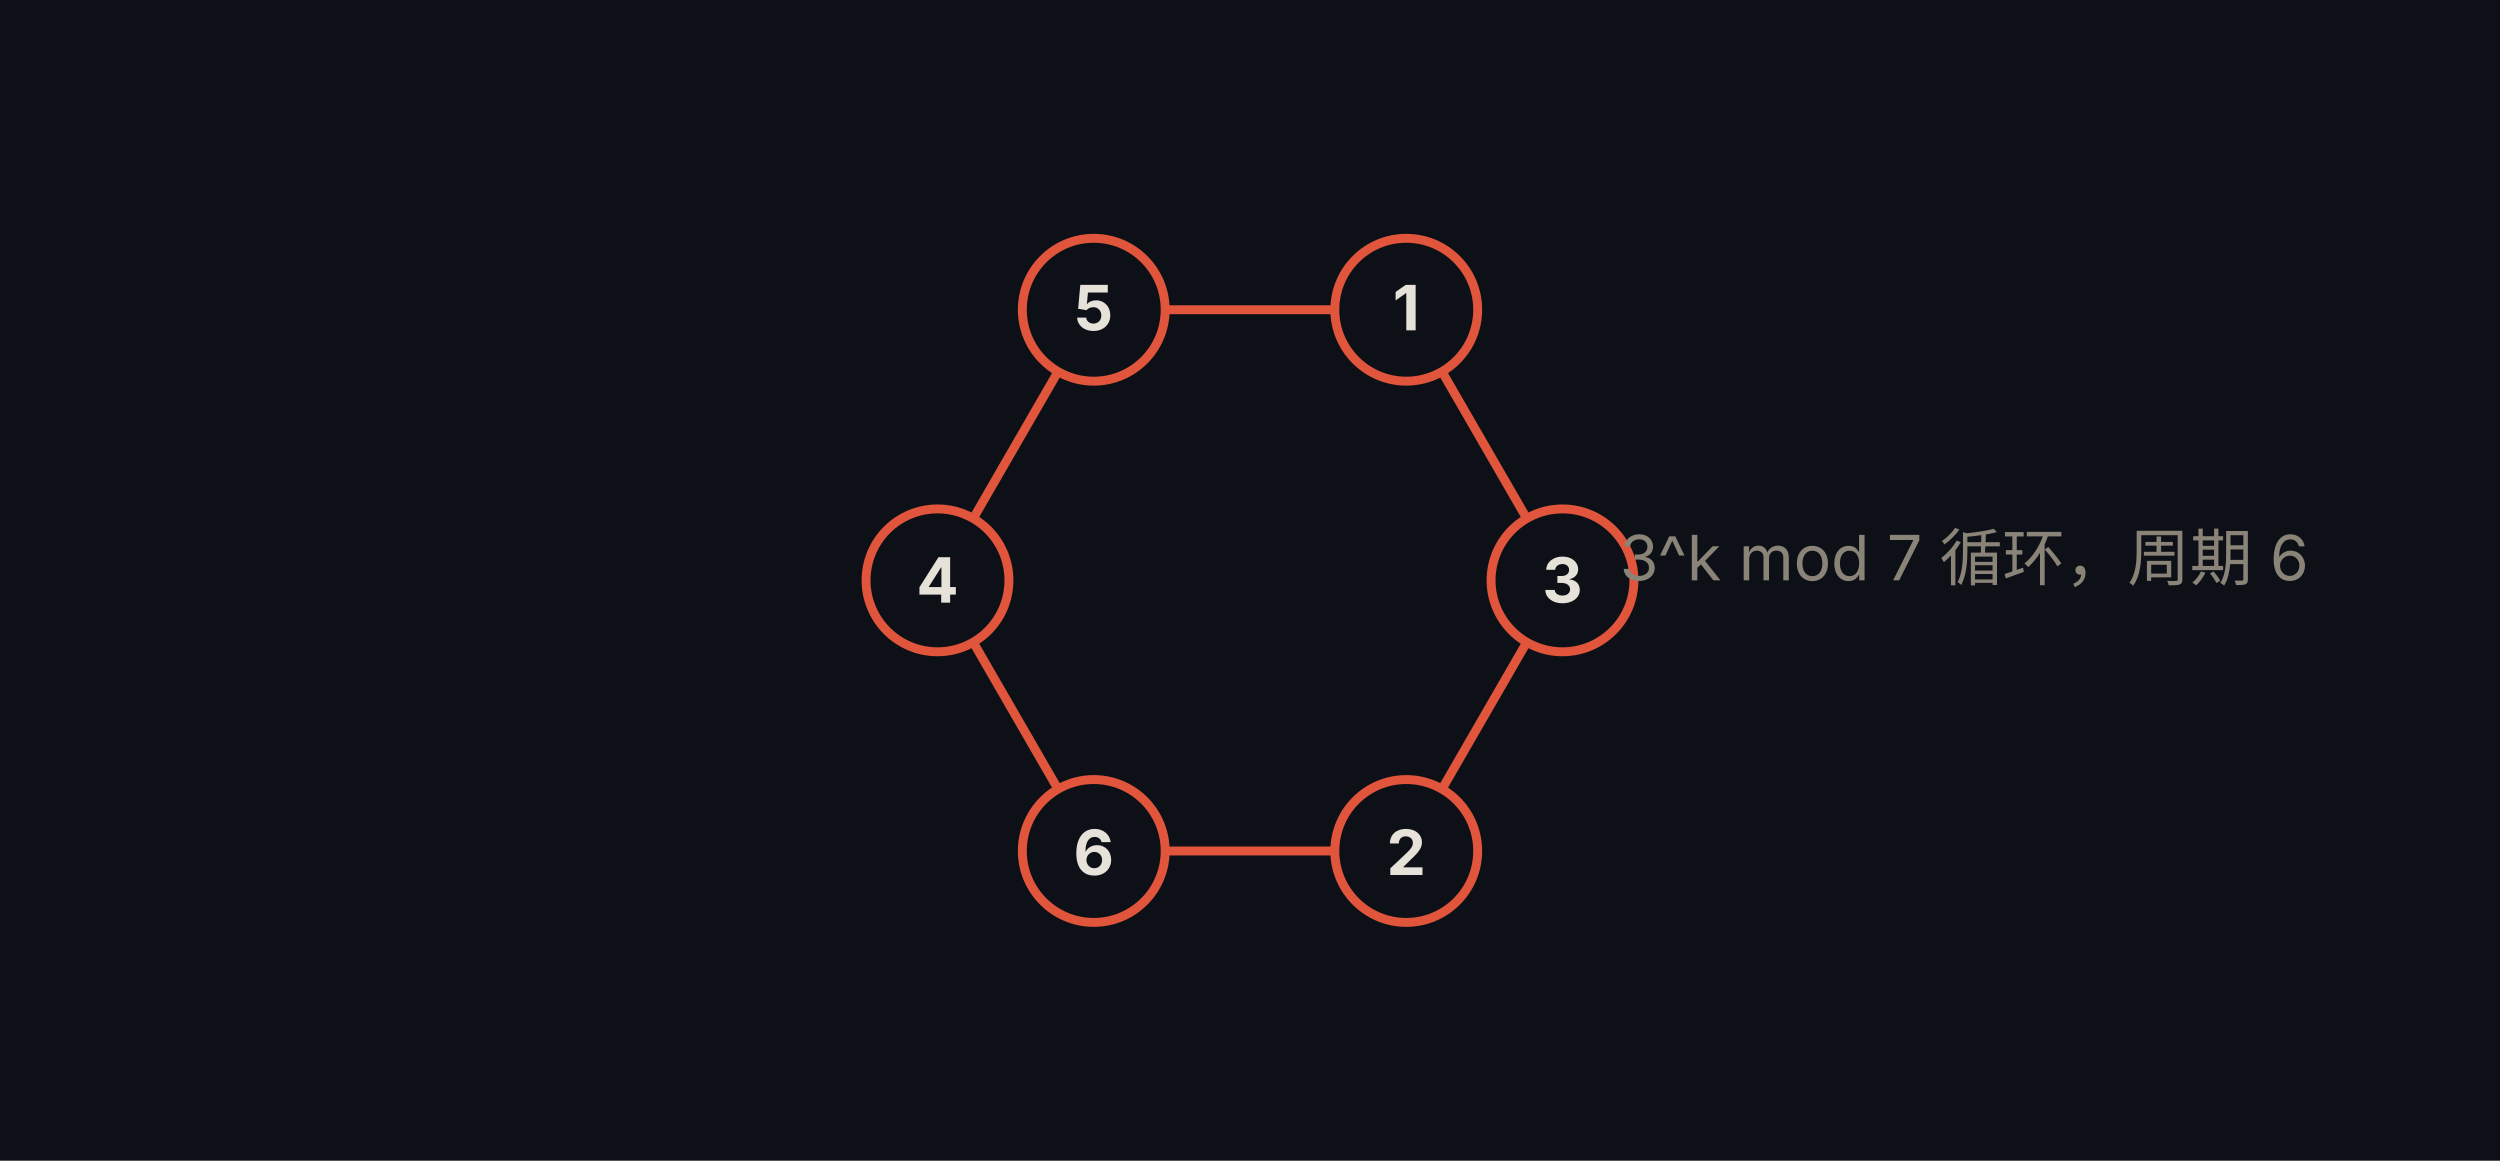
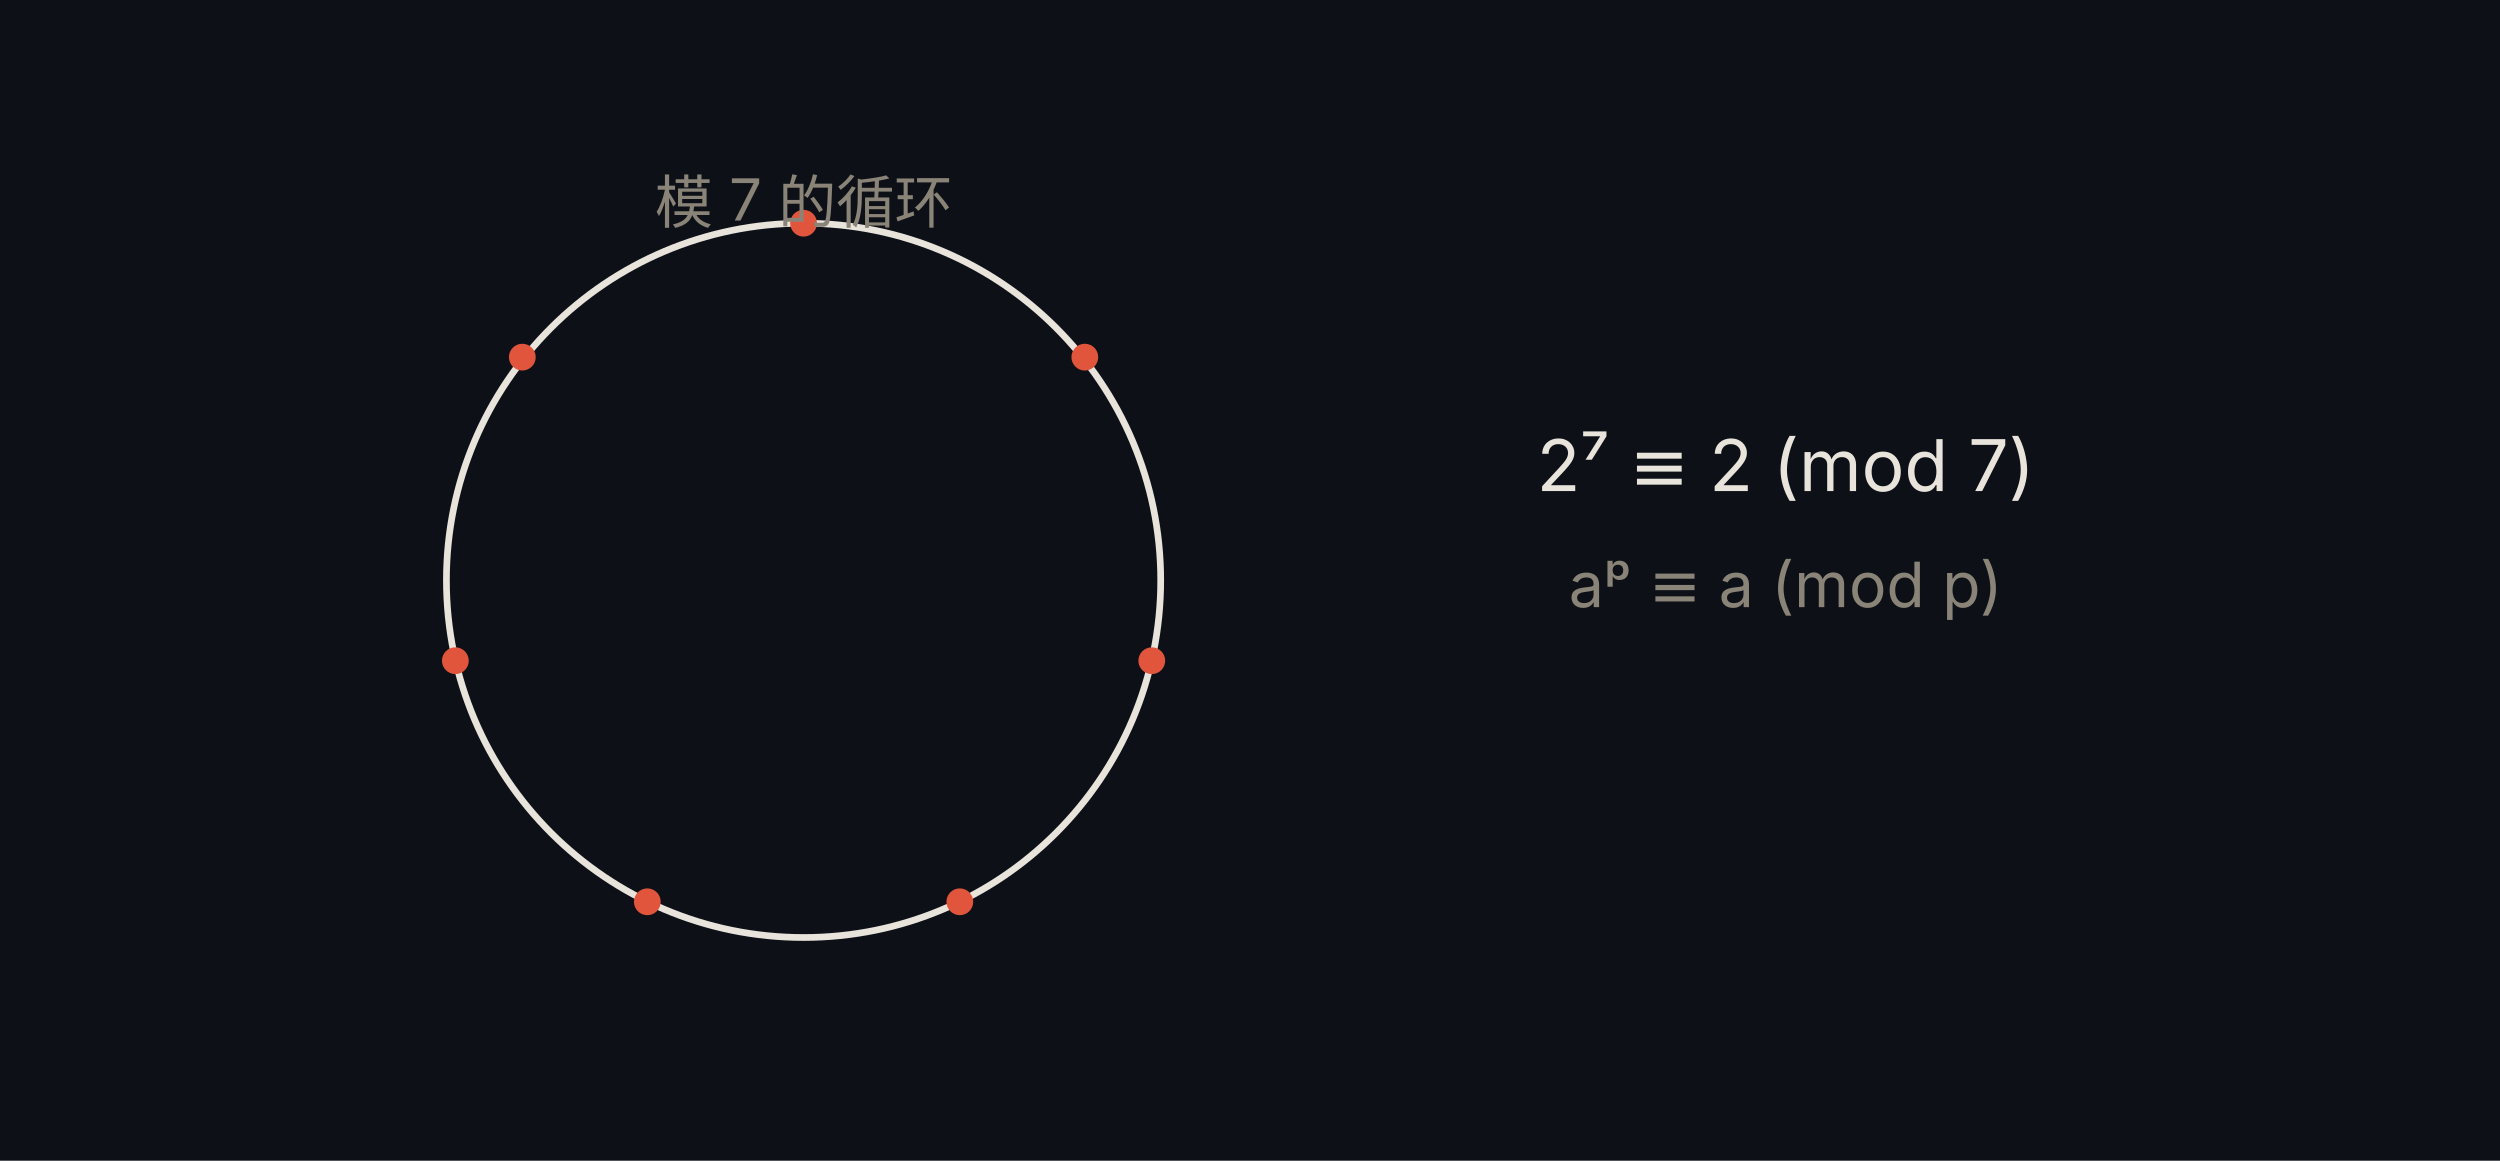
- <svg xmlns="http://www.w3.org/2000/svg" width="560" height="260" viewBox="0 0 560 260" role="img" aria-label="费马小定理循环">
+ <svg xmlns="http://www.w3.org/2000/svg" width="560" height="260" viewBox="0 0 560 260" role="img">
  <rect width="560" height="260" fill="#0D1117" />
-   <g fill="none" stroke="#8A8377" stroke-width="1.5">
-     <polygon points="350,130 315,190.62 245,190.62 210,130 245,69.38 315,69.38" />
-   </g>
-   <g stroke="#E0553B" stroke-width="2" fill="none" marker-end="url(#none)">
-     <path d="M350 130 L315 190.62" />
-     <path d="M315 190.62 L245 190.62" />
-     <path d="M245 190.62 L210 130" />
-     <path d="M210 130 L245 69.38" />
-     <path d="M245 69.38 L315 69.38" />
-     <path d="M315 69.38 L350 130" />
-   </g>
-   <g fill="#0D1117" stroke="#E0553B" stroke-width="2">
-     <circle cx="350" cy="130" r="16" />
-     <circle cx="315" cy="190.62" r="16" />
-     <circle cx="245" cy="190.62" r="16" />
-     <circle cx="210" cy="130" r="16" />
-     <circle cx="245" cy="69.38" r="16" />
-     <circle cx="315" cy="69.38" r="16" />
-   </g>
-   <g fill="#E6E1D9" font-family="Inter, -apple-system, BlinkMacSystemFont, 'Segoe UI', sans-serif" font-size="14" font-weight="700" text-anchor="middle">
-     <text x="350" y="135">3</text>
-     <text x="315" y="196">2</text>
-     <text x="245" y="196">6</text>
-     <text x="210" y="135">4</text>
-     <text x="245" y="74">5</text>
-     <text x="315" y="74">1</text>
-   </g>
-   <text x="440" y="130" fill="#8A8377" font-family="Inter, -apple-system, BlinkMacSystemFont, 'Segoe UI', sans-serif" font-size="14" text-anchor="middle">3^k mod 7 循环，周期 6</text>
+   <circle cx="180" cy="130" r="80" fill="none" stroke="#E8E4DC" stroke-width="1.5" />
+   <circle cx="180" cy="50" r="3" fill="#E0553B" />
+   <circle cx="243" cy="80" r="3" fill="#E0553B" />
+   <circle cx="258" cy="148" r="3" fill="#E0553B" />
+   <circle cx="215" cy="202" r="3" fill="#E0553B" />
+   <circle cx="145" cy="202" r="3" fill="#E0553B" />
+   <circle cx="102" cy="148" r="3" fill="#E0553B" />
+   <circle cx="117" cy="80" r="3" fill="#E0553B" />
+   <text x="180" y="50" fill="#8A8377" font-family="Inter, -apple-system, BlinkMacSystemFont, 'Segoe UI', sans-serif" font-size="13" text-anchor="middle">模 7 的循环</text>
+   <text x="400" y="110" fill="#E8E4DC" font-family="Inter, -apple-system, BlinkMacSystemFont, 'Segoe UI', sans-serif" font-size="16" text-anchor="middle">2⁷ ≡ 2 (mod 7)</text>
+   <text x="400" y="136" fill="#8A8377" font-family="Inter, -apple-system, BlinkMacSystemFont, 'Segoe UI', sans-serif" font-size="14" text-anchor="middle">aᵖ ≡ a (mod p)</text>
</svg>
